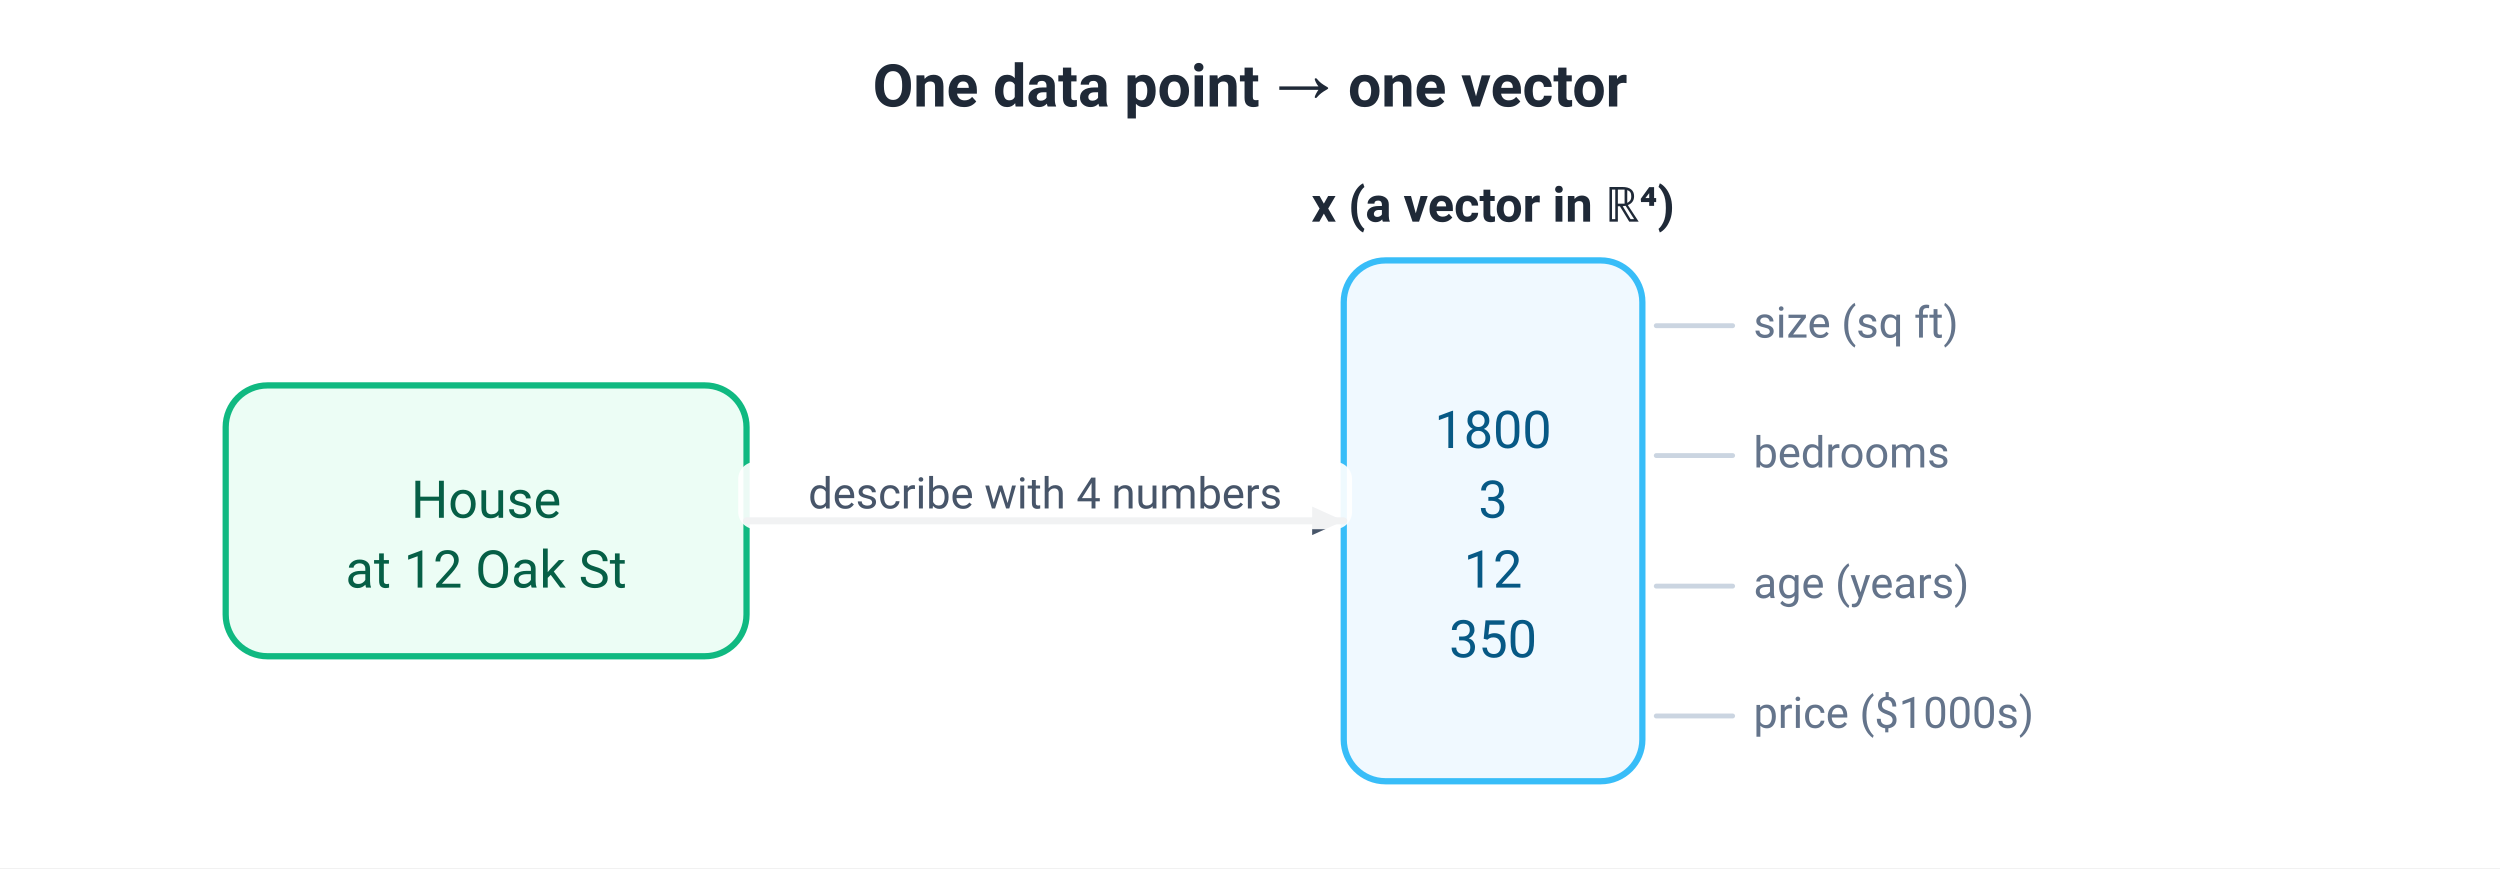
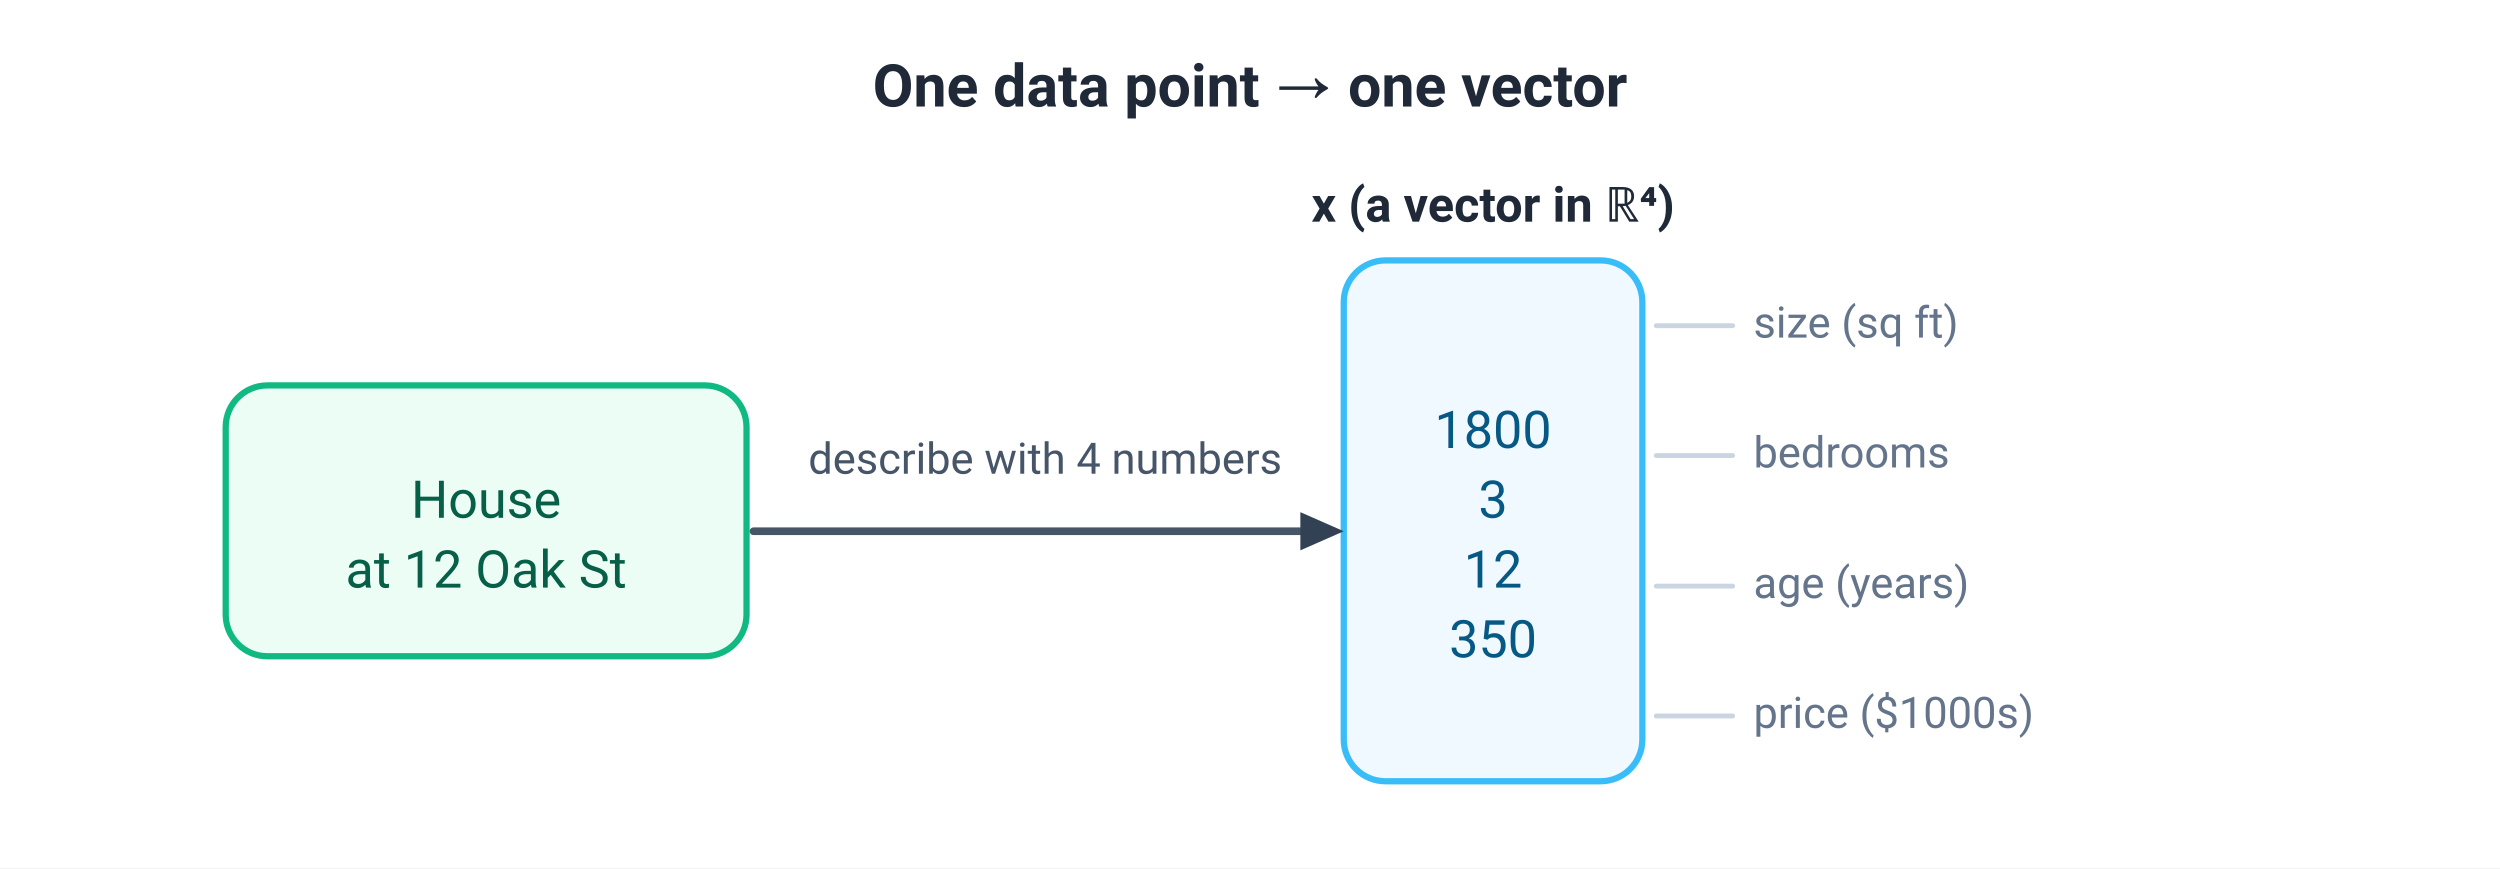
<svg xmlns="http://www.w3.org/2000/svg" viewBox="0 0 720 250" width="720" height="250" role="img">
  <rect x="0" y="0" width="720" height="250" fill="#ffffff" />
  <text x="360.0" y="26.0" font-family="-apple-system,BlinkMacSystemFont,'Segoe UI',Roboto,Helvetica,Arial,sans-serif" font-size="17" font-weight="700" fill="#1f2937" text-anchor="middle" opacity="1.0" dominant-baseline="middle">One data point  →  one vector</text>
  <rect x="65.0" y="111.0" width="150.0" height="78.0" rx="12" fill="#ecfdf5" stroke="#10b981" stroke-width="1.8" />
  <text x="140.0" y="145.0" font-family="-apple-system,BlinkMacSystemFont,'Segoe UI',Roboto,Helvetica,Arial,sans-serif" font-size="15" font-weight="400" fill="#065f46" text-anchor="middle" dominant-baseline="middle">House</text>
  <text x="140.0" y="165.1" font-family="-apple-system,BlinkMacSystemFont,'Segoe UI',Roboto,Helvetica,Arial,sans-serif" font-size="15" font-weight="400" fill="#065f46" text-anchor="middle" dominant-baseline="middle">at 12 Oak St</text>
  <rect x="387.0" y="75.0" width="86.0" height="150.0" rx="12" fill="#f0f9ff" stroke="#38bdf8" stroke-width="1.8" />
  <text x="430.0" y="124.9" font-family="-apple-system,BlinkMacSystemFont,'Segoe UI',Roboto,Helvetica,Arial,sans-serif" font-size="15" font-weight="400" fill="#075985" text-anchor="middle" dominant-baseline="middle">1800</text>
  <text x="430.0" y="145.0" font-family="-apple-system,BlinkMacSystemFont,'Segoe UI',Roboto,Helvetica,Arial,sans-serif" font-size="15" font-weight="400" fill="#075985" text-anchor="middle" dominant-baseline="middle">3</text>
  <text x="430.0" y="165.1" font-family="-apple-system,BlinkMacSystemFont,'Segoe UI',Roboto,Helvetica,Arial,sans-serif" font-size="15" font-weight="400" fill="#075985" text-anchor="middle" dominant-baseline="middle">12</text>
  <text x="430.0" y="185.2" font-family="-apple-system,BlinkMacSystemFont,'Segoe UI',Roboto,Helvetica,Arial,sans-serif" font-size="15" font-weight="400" fill="#075985" text-anchor="middle" dominant-baseline="middle">350</text>
  <text x="430.0" y="60.0" font-family="-apple-system,BlinkMacSystemFont,'Segoe UI',Roboto,Helvetica,Arial,sans-serif" font-size="14" font-weight="700" fill="#1f2937" text-anchor="middle" opacity="1.0" dominant-baseline="middle">x  (a vector in ℝ⁴)</text>
-   <line x1="215.0" y1="150.0" x2="387.0" y2="150.0" stroke="#475569" stroke-width="2.0" stroke-linecap="round" />
-   <path d="M387.0,150.0 L377.9,145.9 L377.9,154.1 Z" fill="#475569" />
-   <rect x="212.6" y="133.0" width="176.8" height="19.4" rx="5" fill="#ffffff" opacity="0.92" />
-   <text x="301.0" y="143.0" font-family="-apple-system,BlinkMacSystemFont,'Segoe UI',Roboto,Helvetica,Arial,sans-serif" font-size="12.5" fill="#475569" text-anchor="middle" dominant-baseline="middle">describe with 4 numbers</text>
+   <text x="301.0" y="133.0" font-family="-apple-system,BlinkMacSystemFont,'Segoe UI',Roboto,Helvetica,Arial,sans-serif" font-size="12.5" fill="#475569" text-anchor="middle" dominant-baseline="middle">describe with 4 numbers</text>
+   <line x1="217.0" y1="153.0" x2="380.0" y2="153.0" stroke="#475569" stroke-width="2.2" stroke-linecap="round" />
+   <path d="M387.0,153.0 L374.5,147.5 L374.5,158.5 Z" fill="#334155" />
  <line x1="477.0" y1="93.8" x2="499.0" y2="93.8" stroke="#cbd5e1" stroke-width="1.4" stroke-linecap="round" />
  <text x="505.0" y="93.8" font-family="-apple-system,BlinkMacSystemFont,'Segoe UI',Roboto,Helvetica,Arial,sans-serif" font-size="12.5" font-weight="400" fill="#64748b" text-anchor="start" opacity="1.0" dominant-baseline="middle">size (sq ft)</text>
  <line x1="477.0" y1="131.2" x2="499.0" y2="131.2" stroke="#cbd5e1" stroke-width="1.4" stroke-linecap="round" />
  <text x="505.0" y="131.2" font-family="-apple-system,BlinkMacSystemFont,'Segoe UI',Roboto,Helvetica,Arial,sans-serif" font-size="12.5" font-weight="400" fill="#64748b" text-anchor="start" opacity="1.0" dominant-baseline="middle">bedrooms</text>
  <line x1="477.0" y1="168.8" x2="499.0" y2="168.8" stroke="#cbd5e1" stroke-width="1.4" stroke-linecap="round" />
  <text x="505.0" y="168.8" font-family="-apple-system,BlinkMacSystemFont,'Segoe UI',Roboto,Helvetica,Arial,sans-serif" font-size="12.5" font-weight="400" fill="#64748b" text-anchor="start" opacity="1.0" dominant-baseline="middle">age (years)</text>
  <line x1="477.0" y1="206.2" x2="499.0" y2="206.2" stroke="#cbd5e1" stroke-width="1.4" stroke-linecap="round" />
  <text x="505.0" y="206.2" font-family="-apple-system,BlinkMacSystemFont,'Segoe UI',Roboto,Helvetica,Arial,sans-serif" font-size="12.5" font-weight="400" fill="#64748b" text-anchor="start" opacity="1.0" dominant-baseline="middle">price ($1000s)</text>
</svg>
